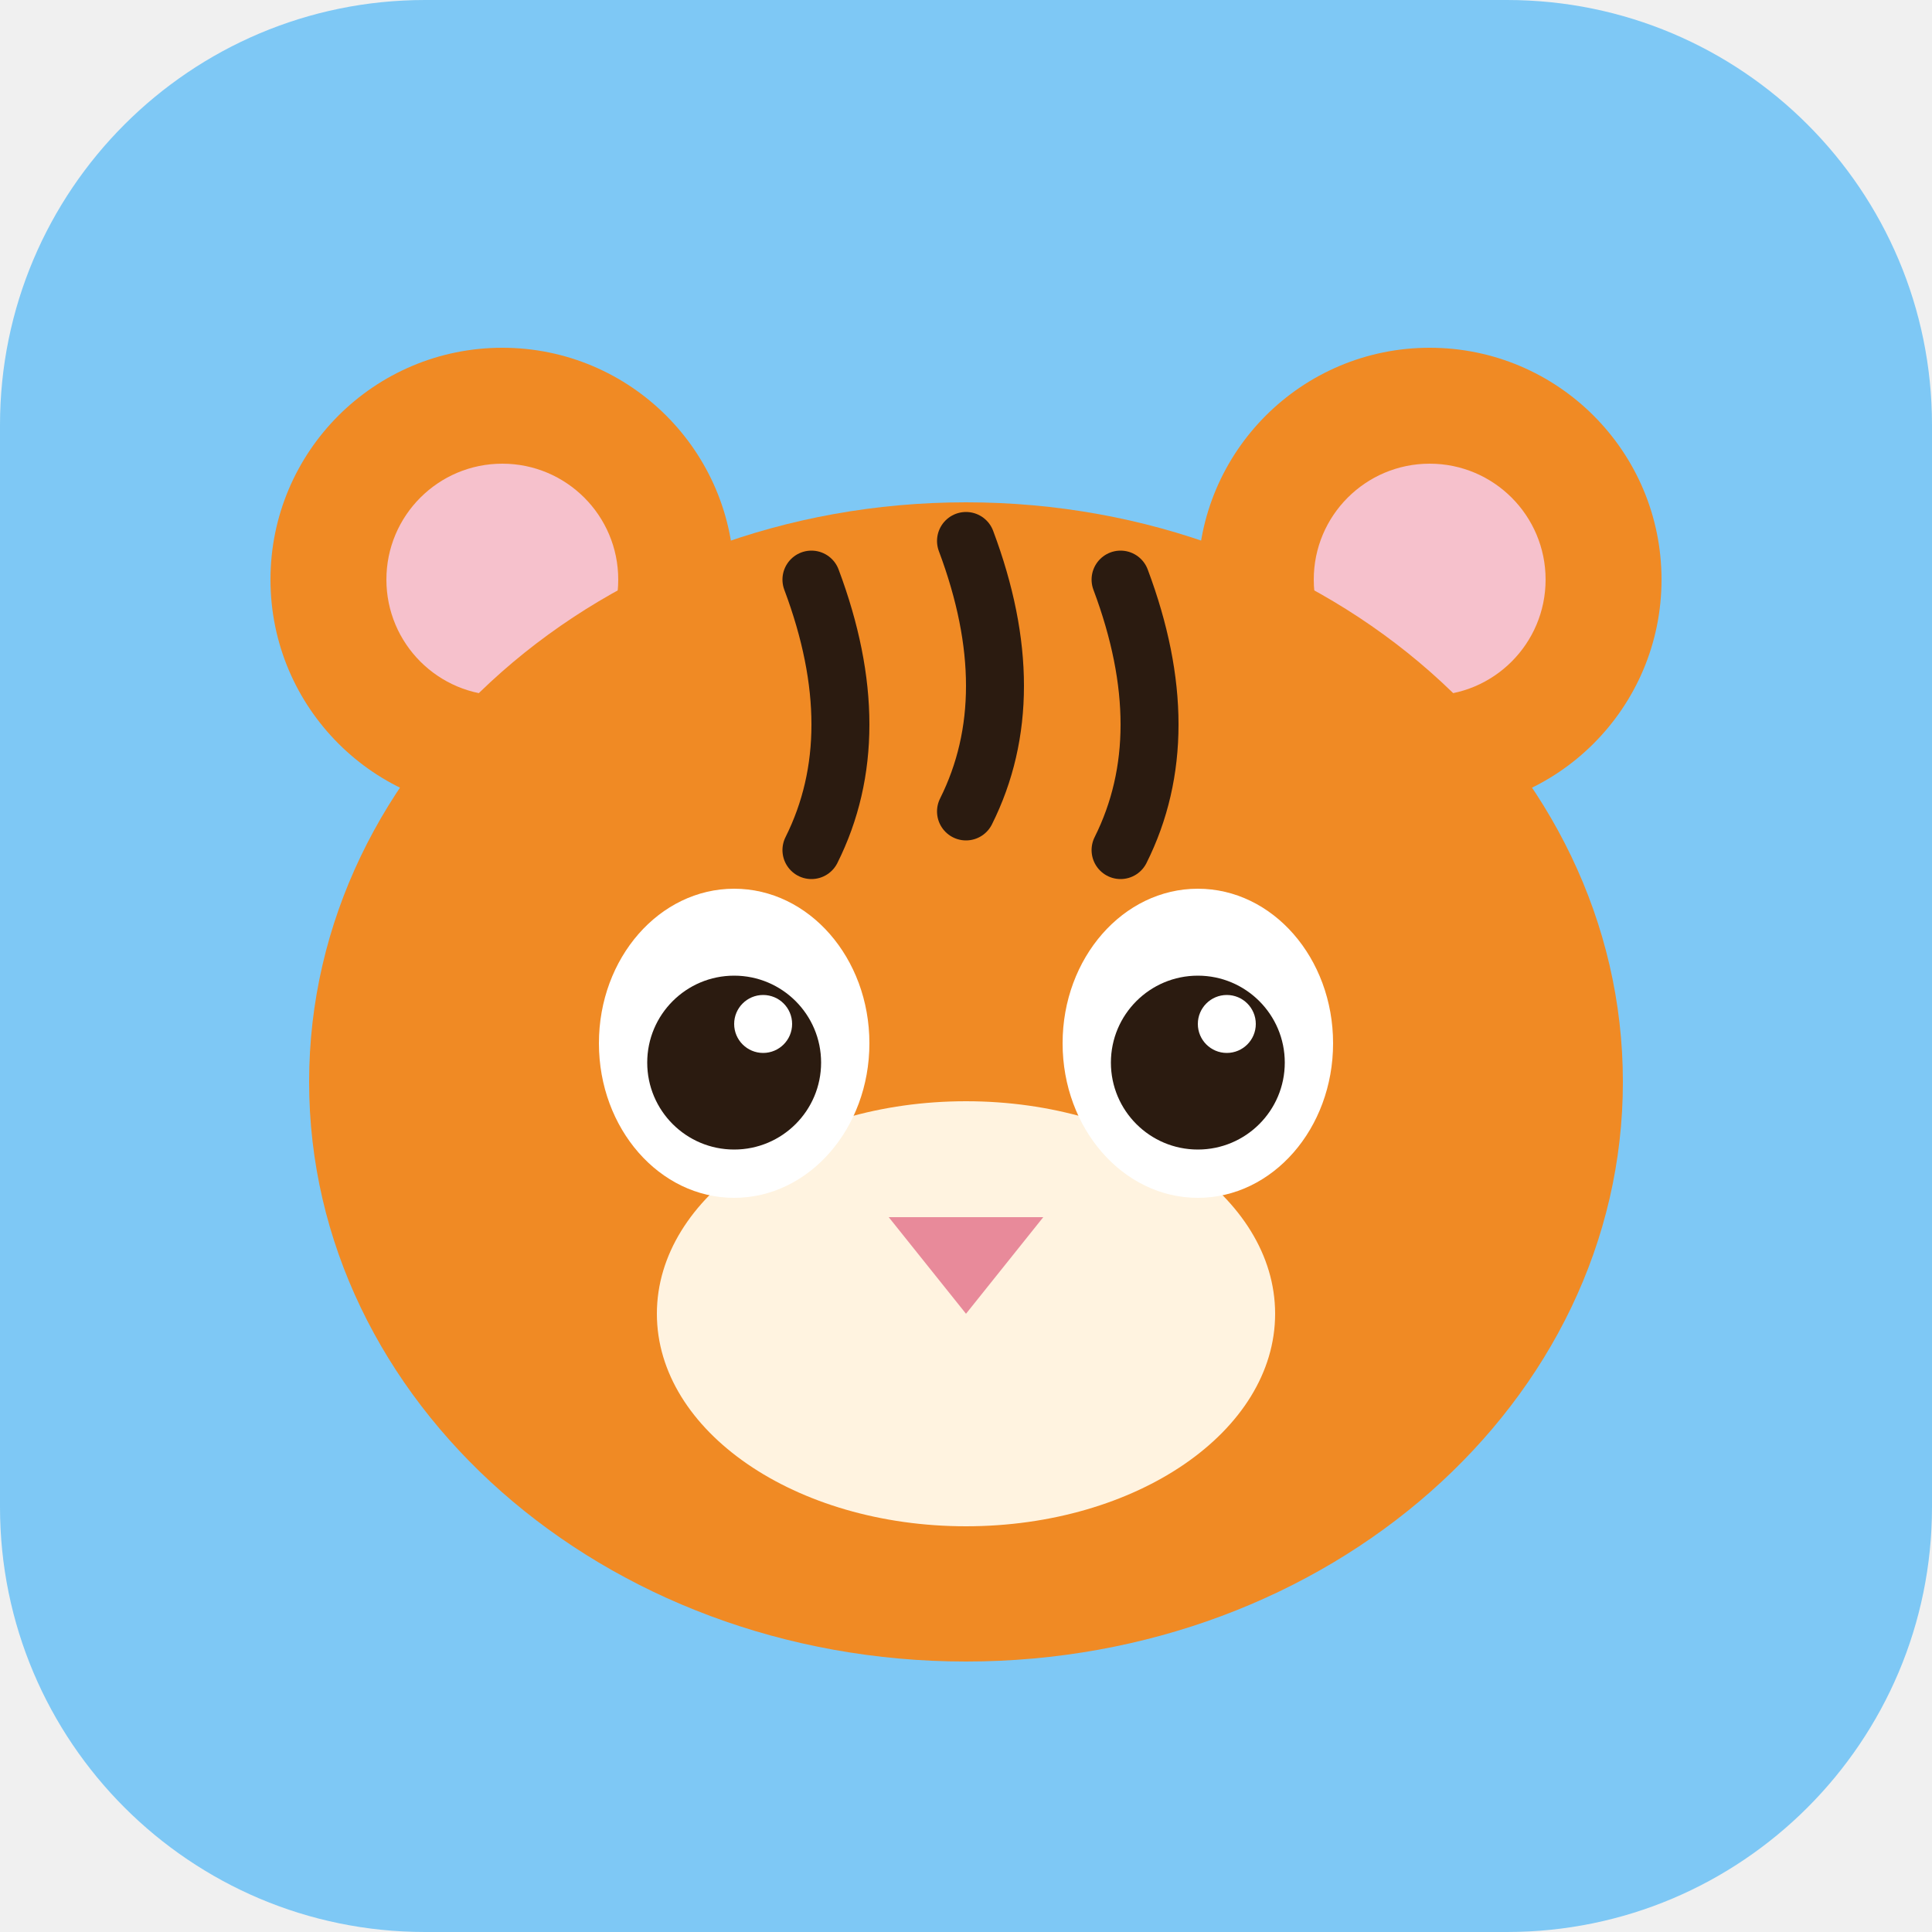
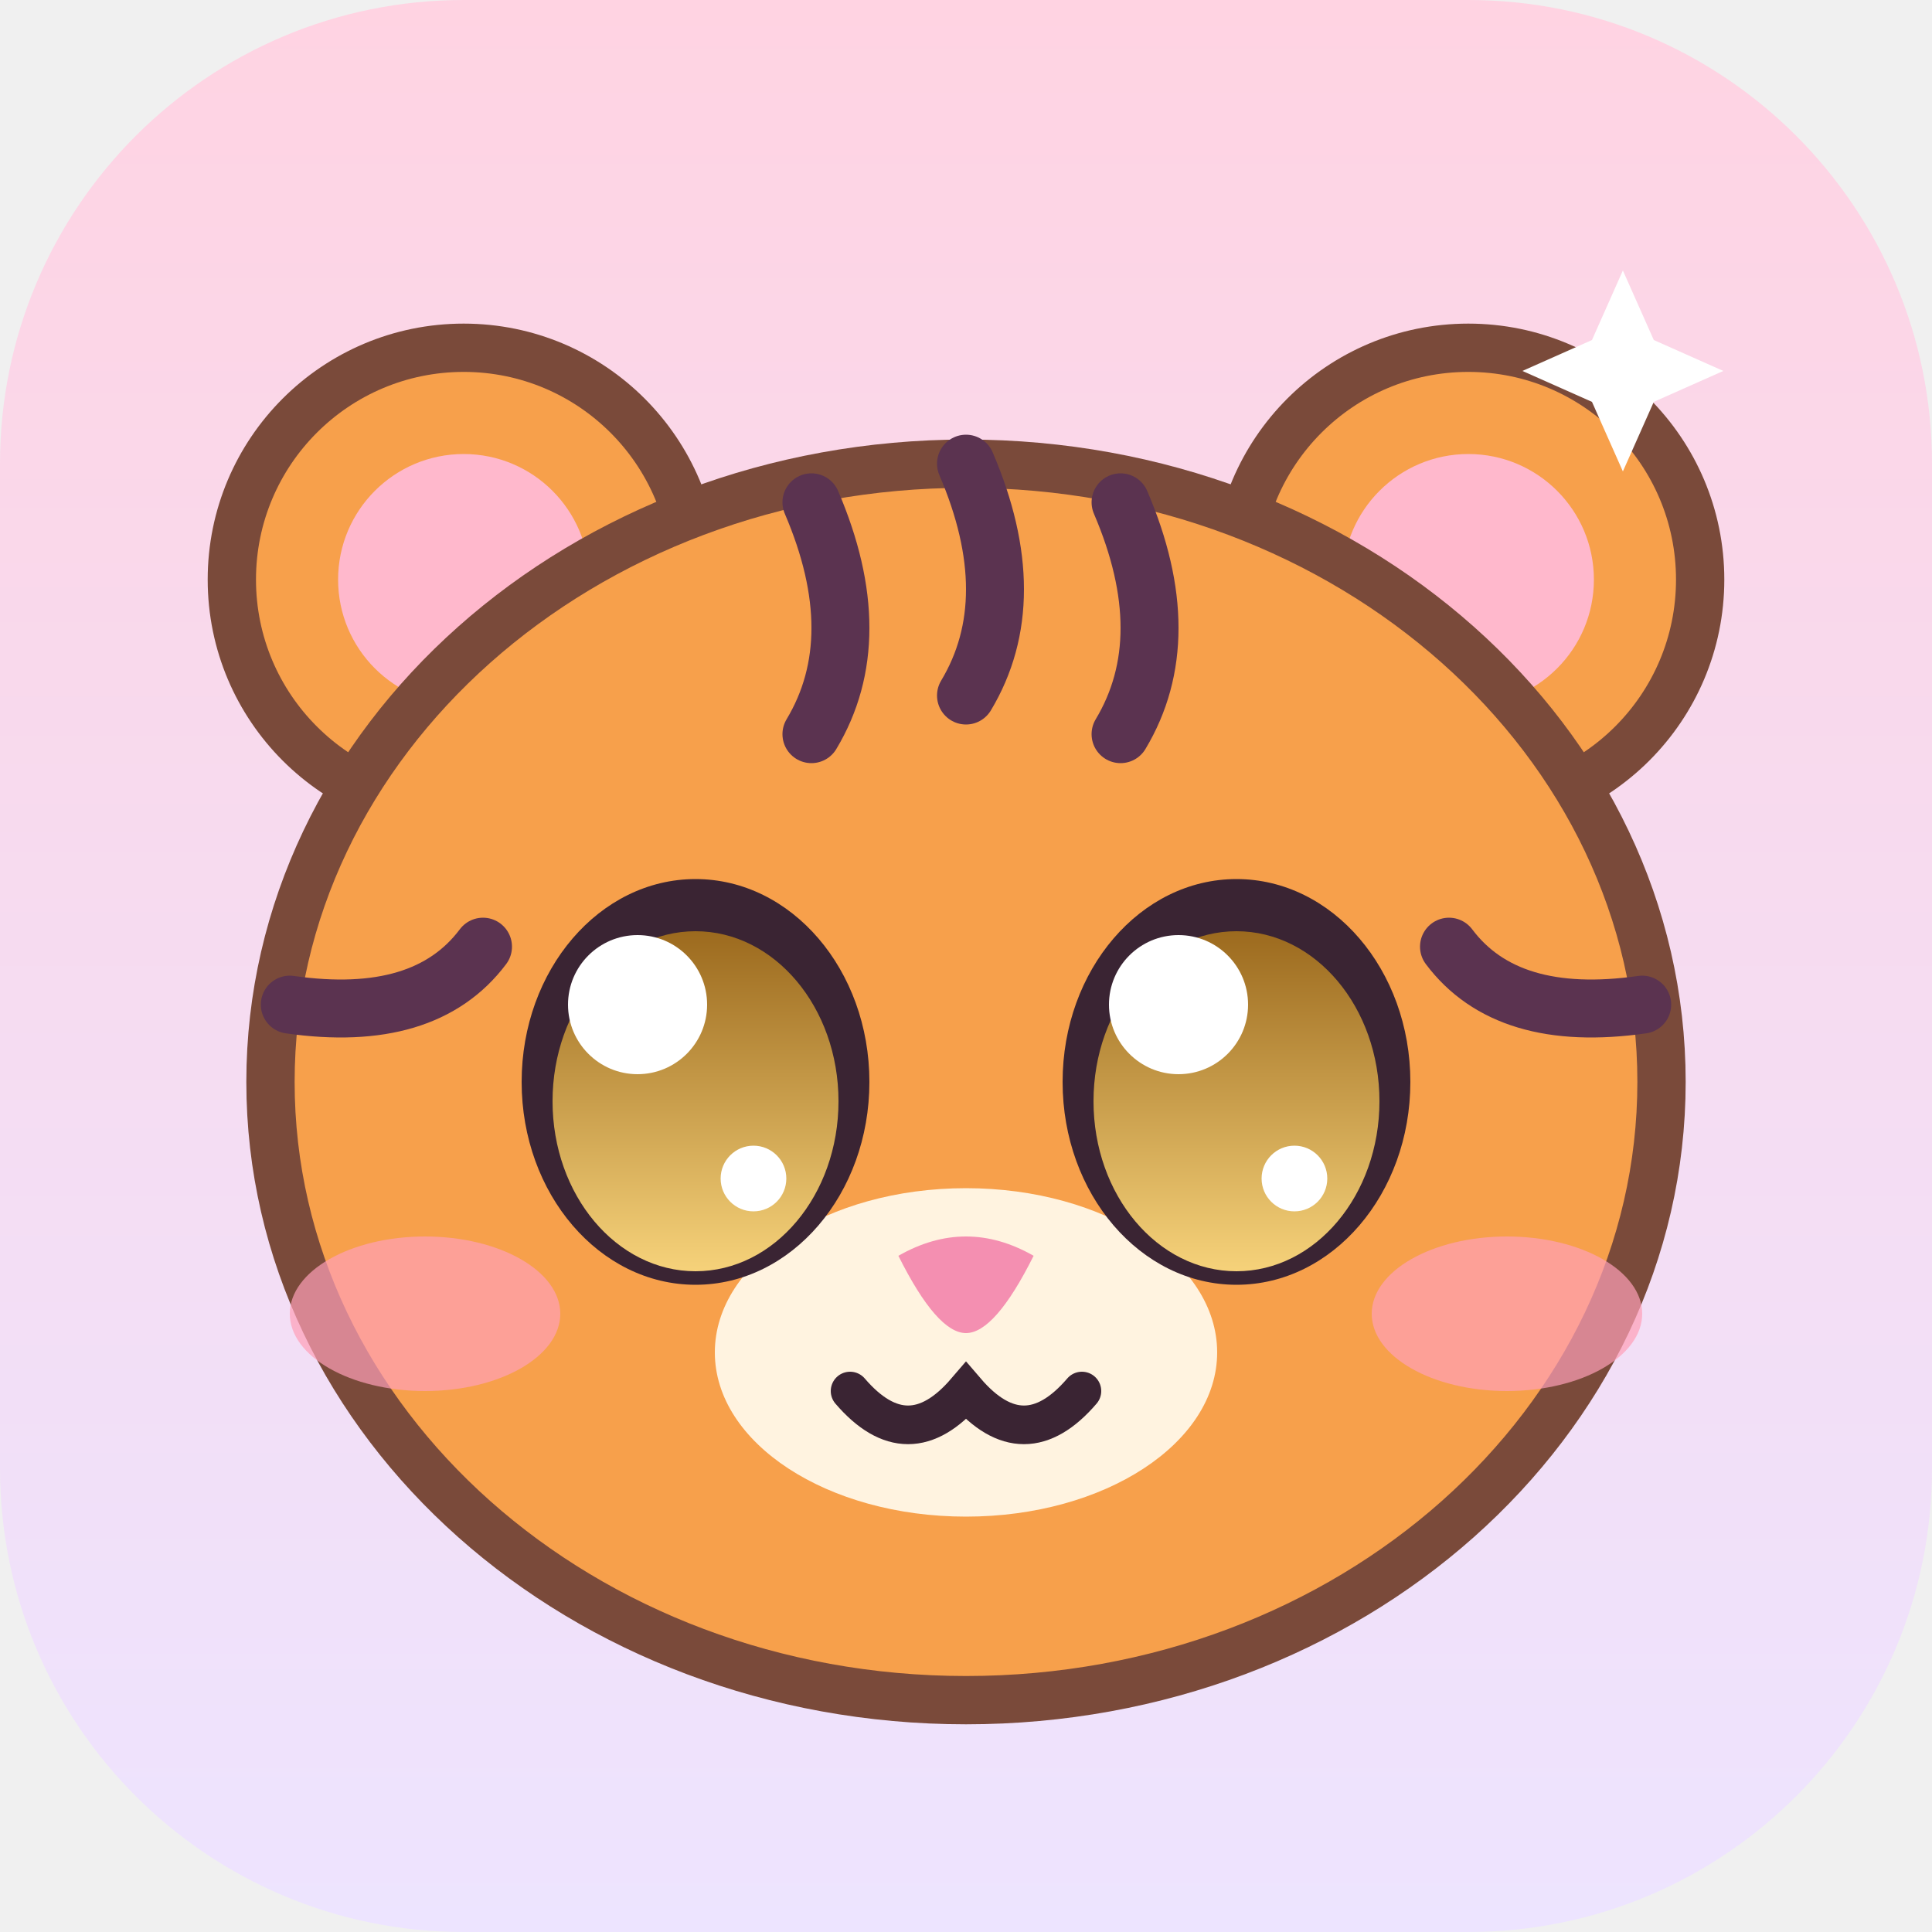
<svg xmlns="http://www.w3.org/2000/svg" viewBox="0 0 100 100">
-   <rect width="100" height="100" rx="22" fill="#7EC8F5" />
-   <circle cx="26" cy="30" r="12" fill="#F08A24" />
-   <circle cx="74" cy="30" r="12" fill="#F08A24" />
-   <circle cx="26" cy="30" r="6" fill="#F6C1CC" />
-   <circle cx="74" cy="30" r="6" fill="#F6C1CC" />
-   <ellipse cx="50" cy="56" rx="34" ry="30" fill="#F08A24" />
-   <path d="M42 30 q3 8 0 14 M50 28 q3 8 0 14 M58 30 q3 8 0 14" stroke="#2B1B10" stroke-width="3" fill="none" stroke-linecap="round" />
-   <ellipse cx="50" cy="68" rx="16" ry="11" fill="#FFF3E0" />
-   <ellipse cx="38" cy="54" rx="7" ry="8" fill="#fff" />
-   <ellipse cx="62" cy="54" rx="7" ry="8" fill="#fff" />
-   <circle cx="38" cy="55" r="4.5" fill="#2B1B10" />
-   <circle cx="62" cy="55" r="4.5" fill="#2B1B10" />
-   <circle cx="39.5" cy="53" r="1.5" fill="#fff" />
-   <circle cx="63.5" cy="53" r="1.5" fill="#fff" />
-   <path d="M46 63 h8 l-4 5 z" fill="#E88A9A" />
+   <defs>
+     <linearGradient id="bg" x1="0" y1="0" x2="0" y2="1">
+       <stop offset="0" stop-color="#FFD3E2" />
+       <stop offset="1" stop-color="#EDE4FF" />
+     </linearGradient>
+     <linearGradient id="iris" x1="0" y1="0" x2="0" y2="1">
+       <stop offset="0" stop-color="#9C6A1E" />
+       <stop offset="1" stop-color="#F6D27A" />
+     </linearGradient>
+   </defs>
+   <rect width="100" height="100" rx="24" fill="url(#bg)" />
+   <circle cx="24" cy="30" r="12" fill="#F7A04B" stroke="#7A4A3A" stroke-width="2.5" />
+   <circle cx="76" cy="30" r="12" fill="#F7A04B" stroke="#7A4A3A" stroke-width="2.5" />
+   <circle cx="24" cy="30" r="6.5" fill="#FFB8CC" />
+   <circle cx="76" cy="30" r="6.5" fill="#FFB8CC" />
+   <ellipse cx="50" cy="56" rx="36" ry="32" fill="#F7A04B" stroke="#7A4A3A" stroke-width="2.5" />
+   <path d="M42 26 q3 7 0 12 M50 24 q3 7 0 12 M58 26 q3 7 0 12" stroke="#5B3350" stroke-width="3" fill="none" stroke-linecap="round" />
+   <path d="M15 52 q7 1 10 -3 M85 52 q-7 1 -10 -3" stroke="#5B3350" stroke-width="3" fill="none" stroke-linecap="round" />
+   <ellipse cx="50" cy="70" rx="13" ry="8.5" fill="#FFF3E0" />
+   <ellipse cx="36" cy="56" rx="9" ry="10.5" fill="#3A2433" />
+   <ellipse cx="64" cy="56" rx="9" ry="10.5" fill="#3A2433" />
+   <ellipse cx="36" cy="57" rx="7.4" ry="8.8" fill="url(#iris)" />
+   <ellipse cx="64" cy="57" rx="7.4" ry="8.8" fill="url(#iris)" />
+   <circle cx="33" cy="52" r="3.6" fill="#fff" />
+   <circle cx="61" cy="52" r="3.6" fill="#fff" />
+   <circle cx="39" cy="61" r="1.7" fill="#fff" />
+   <circle cx="67" cy="61" r="1.7" fill="#fff" />
+   <ellipse cx="22" cy="68" rx="7" ry="4" fill="#FF9FB8" opacity=".7" />
+   <ellipse cx="78" cy="68" rx="7" ry="4" fill="#FF9FB8" opacity=".7" />
+   <path d="M46.5 65 q3.5 -2 7 0 q-2 4 -3.5 4 q-1.5 0 -3.5 -4z" fill="#F48FB1" />
+   <path d="M44 72 q3 3.5 6 0 q3 3.5 6 0" stroke="#3A2433" stroke-width="2" fill="none" stroke-linecap="round" />
+   <path d="M84 14 l1.6 3.6 l3.6 1.6 l-3.6 1.6 l-1.6 3.6 l-1.6 -3.6 l-3.6 -1.6 l3.6 -1.6z" fill="#fff" />
</svg>
